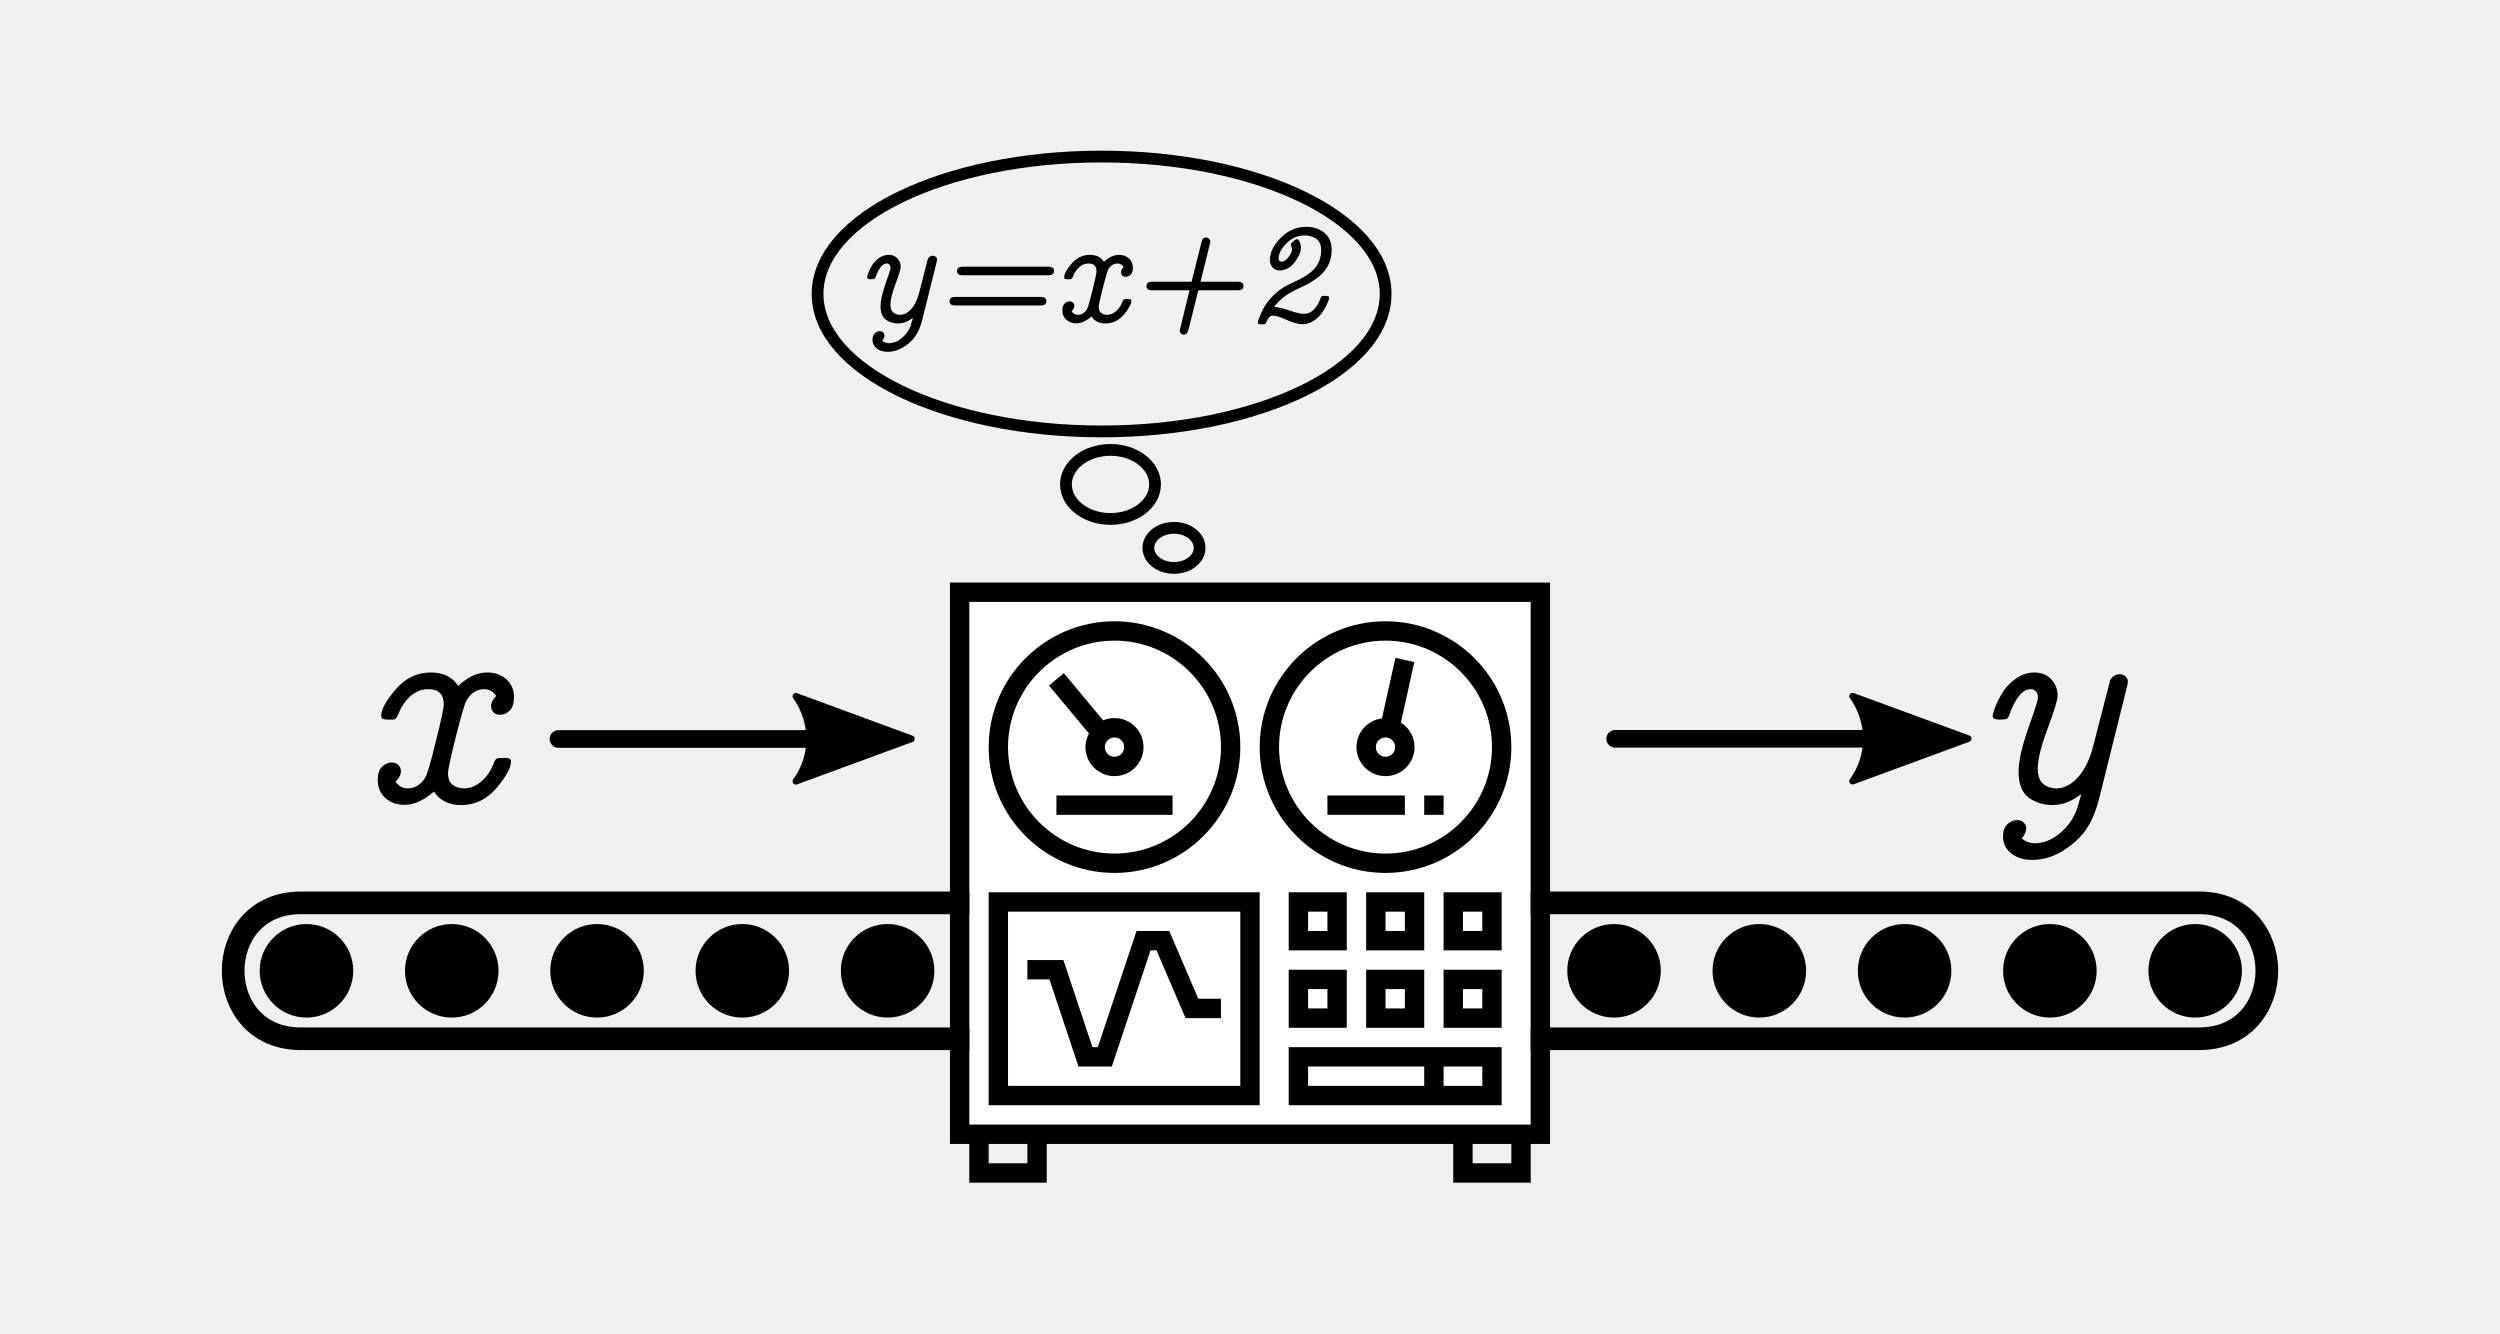
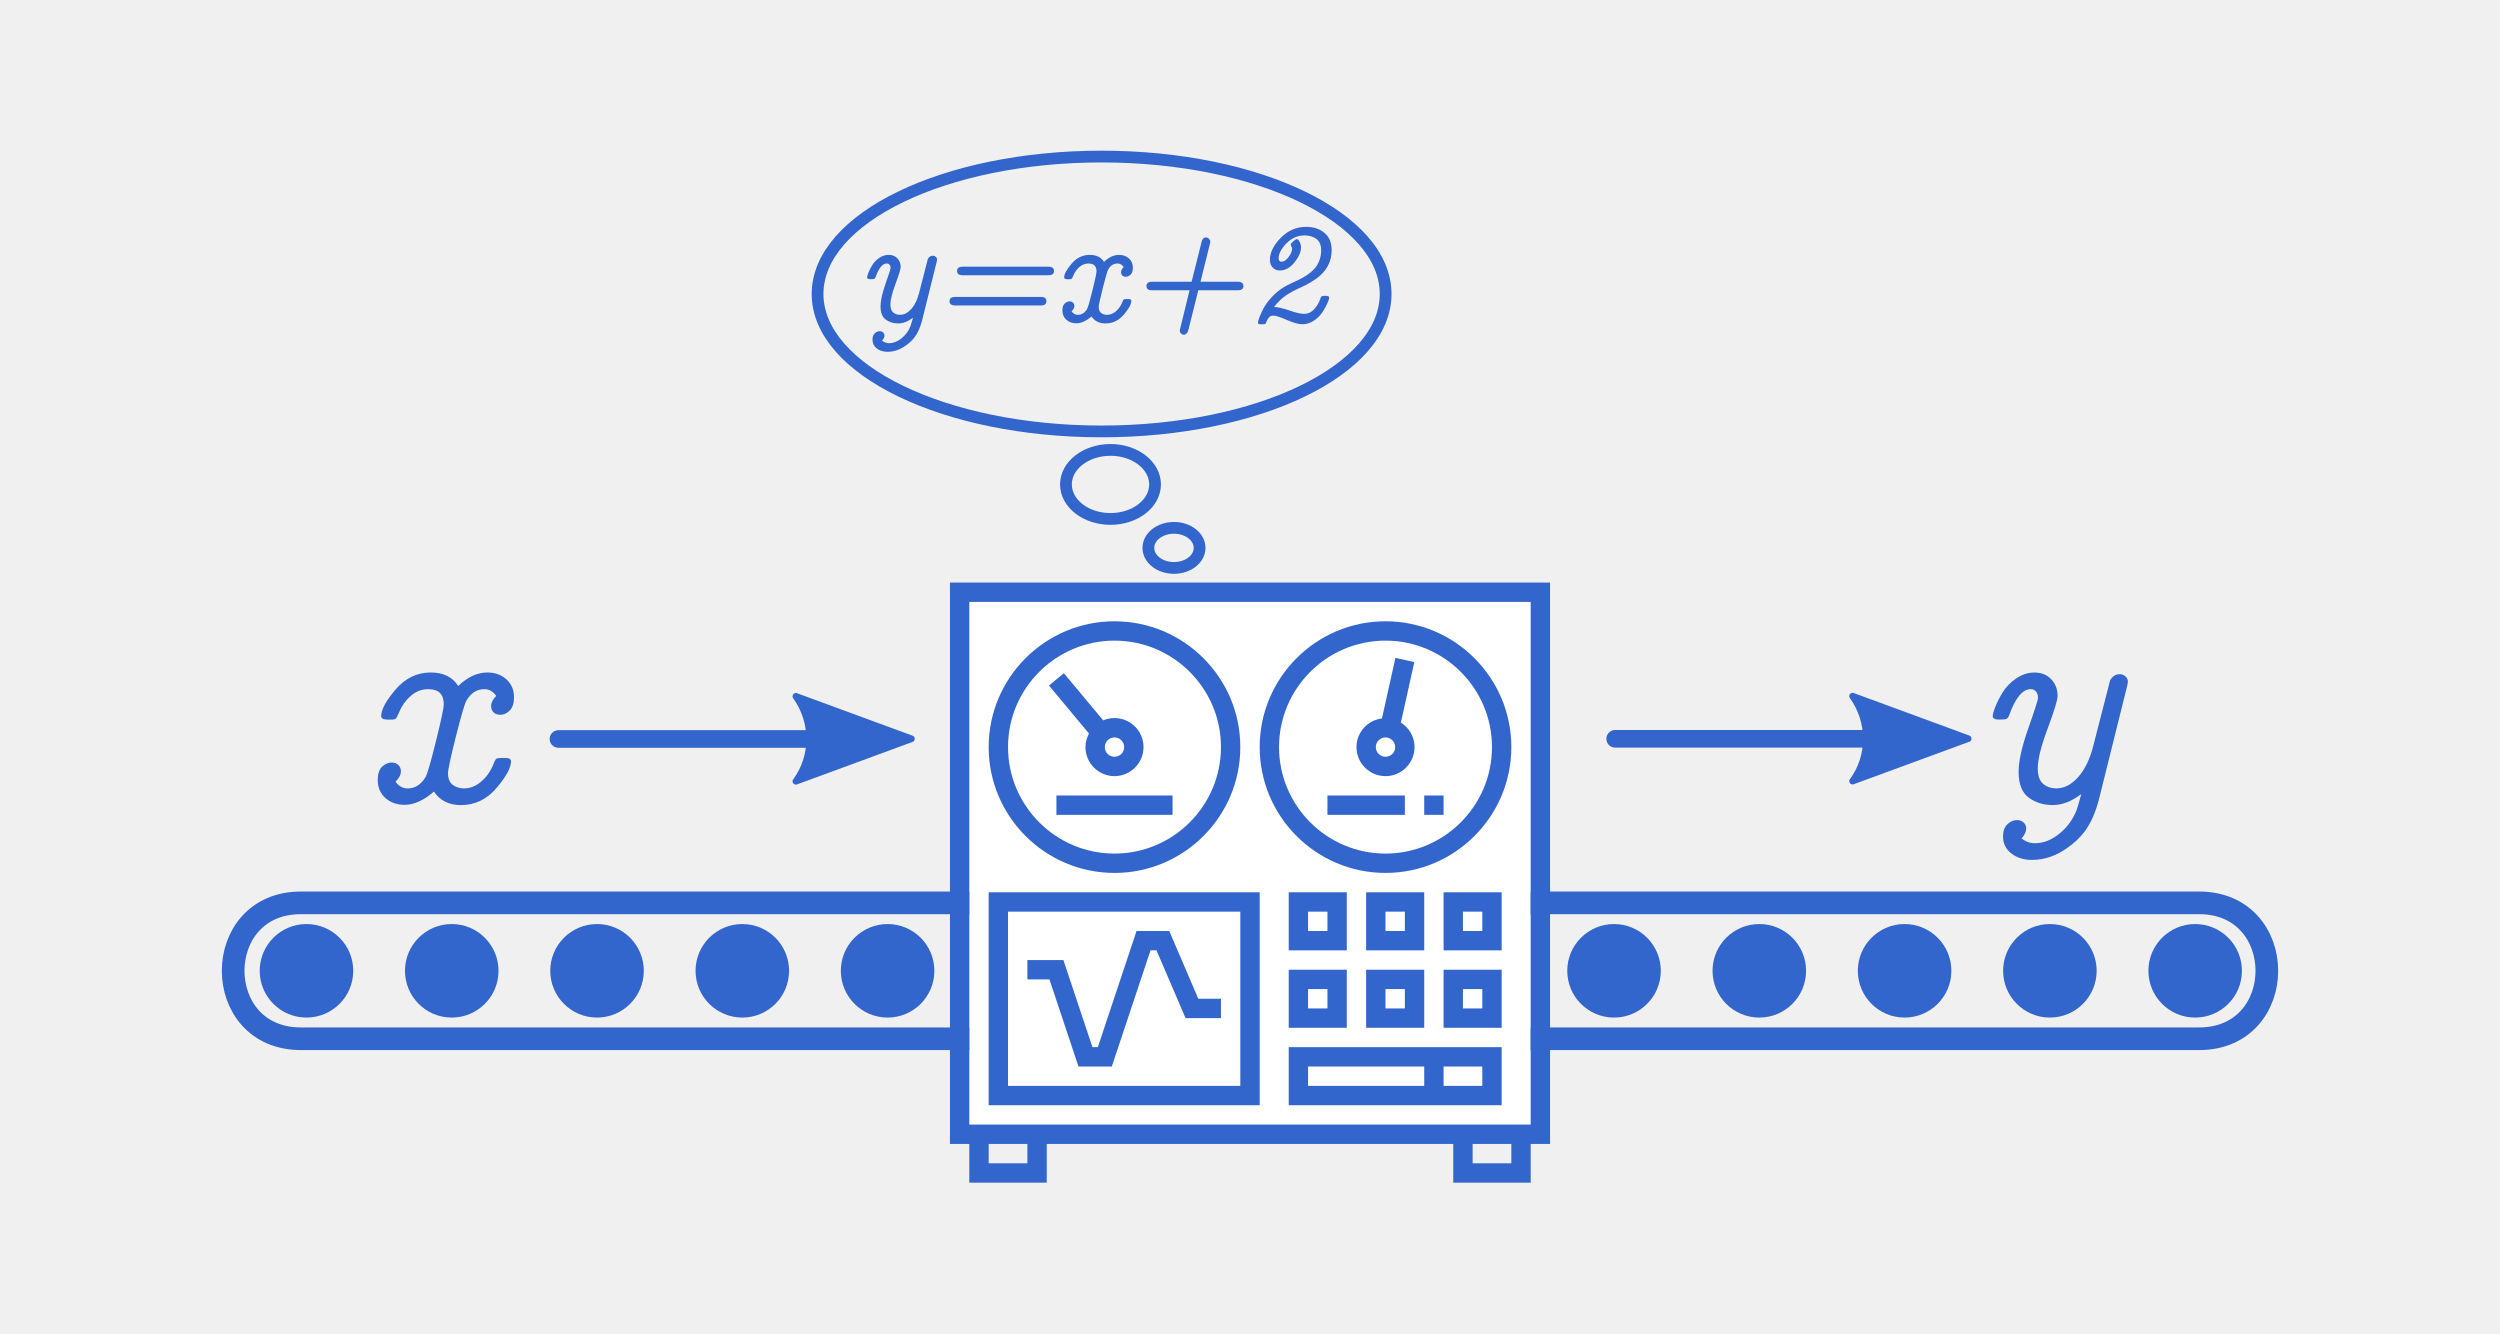
<svg xmlns="http://www.w3.org/2000/svg" width="150mm" height="80mm" viewBox="0 0 150 80" version="1.1" id="svg8">
  <defs id="defs2">
    <marker orient="auto" refY="0" refX="0" id="marker1181" style="overflow:visible">
-       <path id="path1179" style="fill:#000000;fill-opacity:1;fill-rule:evenodd;stroke:#000000;stroke-width:0.625;stroke-linejoin:round;stroke-opacity:1" d="M 8.719,4.034 -2.207,0.016 8.719,-4.002 c -1.745,2.372 -1.735,5.617 -6e-7,8.035 z" transform="scale(-0.6)" />
+       <path id="path1179" style="fill:#3366cc;fill-opacity:1;fill-rule:evenodd;stroke:#3366cc;stroke-width:0.625;stroke-linejoin:round;stroke-opacity:1" d="M 8.719,4.034 -2.207,0.016 8.719,-4.002 c -1.745,2.372 -1.735,5.617 -6e-7,8.035 z" transform="scale(-0.6)" />
    </marker>
    <marker orient="auto" refY="0" refX="0" id="Arrow2Send" style="overflow:visible">
      <path id="path896" style="fill:#000000;fill-opacity:1;fill-rule:evenodd;stroke:#000000;stroke-width:0.625;stroke-linejoin:round;stroke-opacity:1" d="M 8.719,4.034 -2.207,0.016 8.719,-4.002 c -1.745,2.372 -1.735,5.617 -6e-7,8.035 z" transform="matrix(-0.3,0,0,-0.3,0.69,0)" />
    </marker>
    <marker orient="auto" refY="0" refX="0" id="Arrow2Mend" style="overflow:visible">
      <path id="path890" style="fill:#000000;fill-opacity:1;fill-rule:evenodd;stroke:#000000;stroke-width:0.625;stroke-linejoin:round;stroke-opacity:1" d="M 8.719,4.034 -2.207,0.016 8.719,-4.002 c -1.745,2.372 -1.735,5.617 -6e-7,8.035 z" transform="scale(-0.6)" />
    </marker>
    <marker orient="auto" refY="0" refX="0" id="Arrow2Lend" style="overflow:visible">
      <path id="path884" style="fill:#000000;fill-opacity:1;fill-rule:evenodd;stroke:#000000;stroke-width:0.625;stroke-linejoin:round;stroke-opacity:1" d="M 8.719,4.034 -2.207,0.016 8.719,-4.002 c -1.745,2.372 -1.735,5.617 -6e-7,8.035 z" transform="matrix(-1.1,0,0,-1.1,-1.1,0)" />
    </marker>
    <marker orient="auto" refY="0" refX="0" id="marker1181-0" style="overflow:visible">
-       <path id="path1179-7" style="fill:#000000;fill-opacity:1;fill-rule:evenodd;stroke:#000000;stroke-width:0.625;stroke-linejoin:round;stroke-opacity:1" d="M 8.719,4.034 -2.207,0.016 8.719,-4.002 c -1.745,2.372 -1.735,5.617 -6e-7,8.035 z" transform="scale(-0.6)" />
+       <path id="path1179-7" style="fill:#3366cc;fill-opacity:1;fill-rule:evenodd;stroke:#3366cc;stroke-width:0.625;stroke-linejoin:round;stroke-opacity:1" d="M 8.719,4.034 -2.207,0.016 8.719,-4.002 c -1.745,2.372 -1.735,5.617 -6e-7,8.035 z" transform="scale(-0.6)" />
    </marker>
  </defs>
  <g id="layer1" transform="translate(-16.4179,-1.319283)">
    <g id="g4517" transform="translate(13.30971,-9.040314)">
-       <circle r="2.806" cy="68.608" cx="21.496" id="path20300" style="fill:#000000;stroke:none;stroke-width:1.058;stroke-linecap:round;stroke-miterlimit:4;stroke-dasharray:none" />
-       <circle r="2.806" cy="68.608" cx="134.818" id="path20300-9" style="fill:#000000;stroke:none;stroke-width:1.058;stroke-linecap:round;stroke-miterlimit:4;stroke-dasharray:none" />
-       <circle r="2.806" cy="68.608" cx="30.213" id="path20300-2" style="fill:#000000;stroke:none;stroke-width:1.058;stroke-linecap:round;stroke-miterlimit:4;stroke-dasharray:none" />
-       <circle r="2.806" cy="68.608" cx="38.93" id="path20300-2-3" style="fill:#000000;stroke:none;stroke-width:1.058;stroke-linecap:round;stroke-miterlimit:4;stroke-dasharray:none" />
-       <circle r="2.806" cy="68.608" cx="47.647" id="path20300-2-3-6" style="fill:#000000;stroke:none;stroke-width:1.058;stroke-linecap:round;stroke-miterlimit:4;stroke-dasharray:none" />
-       <circle r="2.806" cy="68.608" cx="56.364" id="path20300-2-3-6-6" style="fill:#000000;stroke:none;stroke-width:1.058;stroke-linecap:round;stroke-miterlimit:4;stroke-dasharray:none" />
-       <circle r="2.806" cy="68.608" cx="65.082" id="path20300-2-3-6-6-7" style="fill:#000000;stroke:none;stroke-width:1.058;stroke-linecap:round;stroke-miterlimit:4;stroke-dasharray:none" />
-       <circle r="2.806" cy="68.608" cx="73.799" id="path20300-2-3-6-6-7-7" style="fill:#000000;stroke:none;stroke-width:1.058;stroke-linecap:round;stroke-miterlimit:4;stroke-dasharray:none" />
-       <circle r="2.806" cy="68.608" cx="82.516" id="path20300-2-3-6-6-7-7-4" style="fill:#000000;stroke:none;stroke-width:1.058;stroke-linecap:round;stroke-miterlimit:4;stroke-dasharray:none" />
-       <circle r="2.806" cy="68.608" cx="126.101" id="path20300-2-3-6-6-7-7-4-6" style="fill:#000000;stroke:none;stroke-width:1.058;stroke-linecap:round;stroke-miterlimit:4;stroke-dasharray:none" />
-       <circle r="2.806" cy="68.608" cx="117.384" id="path20300-2-3-6-6-7-7-4-6-9" style="fill:#000000;stroke:none;stroke-width:1.058;stroke-linecap:round;stroke-miterlimit:4;stroke-dasharray:none" />
-       <circle r="2.806" cy="68.608" cx="108.667" id="path20300-2-3-6-6-7-7-4-6-9-6" style="fill:#000000;stroke:none;stroke-width:1.058;stroke-linecap:round;stroke-miterlimit:4;stroke-dasharray:none" />
-       <circle r="2.806" cy="68.608" cx="99.95" id="path20300-2-3-6-6-7-7-4-6-9-6-0" style="fill:#000000;stroke:none;stroke-width:1.058;stroke-linecap:round;stroke-miterlimit:4;stroke-dasharray:none" />
-       <circle r="2.806" cy="68.608" cx="91.233" id="path20300-2-3-6-6-7-7-4-6-9-6-0-9" style="fill:#000000;stroke:none;stroke-width:1.058;stroke-linecap:round;stroke-miterlimit:4;stroke-dasharray:none" />
-       <path id="path4893" d="m 21.21,64.531 c -5.484,-0.048 -5.484,8.202 0,8.154 H 135.006 c 5.484,0.048 5.484,-8.202 0,-8.154 z" style="color:#000000;font-style:normal;font-variant:normal;font-weight:normal;font-stretch:normal;font-size:medium;line-height:normal;font-family:sans-serif;font-variant-ligatures:normal;font-variant-position:normal;font-variant-caps:normal;font-variant-numeric:normal;font-variant-alternates:normal;font-feature-settings:normal;text-indent:0;text-align:start;text-decoration:none;text-decoration-line:none;text-decoration-style:solid;text-decoration-color:#000000;letter-spacing:normal;word-spacing:normal;text-transform:none;writing-mode:lr-tb;direction:ltr;text-orientation:mixed;dominant-baseline:auto;baseline-shift:baseline;text-anchor:start;white-space:normal;shape-padding:0;clip-rule:nonzero;display:inline;overflow:visible;visibility:visible;opacity:1;isolation:auto;mix-blend-mode:normal;color-interpolation:sRGB;color-interpolation-filters:linearRGB;solid-color:#000000;solid-opacity:1;vector-effect:none;fill:none;fill-opacity:1;fill-rule:nonzero;stroke:#000000;stroke-width:1.359;stroke-linecap:round;stroke-linejoin:miter;stroke-miterlimit:4;stroke-dasharray:none;stroke-dashoffset:0;stroke-opacity:1;color-rendering:auto;image-rendering:auto;shape-rendering:auto;text-rendering:auto;enable-background:accumulate" />
+       <circle r="2.806" cy="68.608" cx="21.496" id="path20300" style="fill:#3366cc;stroke:none;stroke-width:1.058;stroke-linecap:round;stroke-miterlimit:4;stroke-dasharray:none" />
+       <circle r="2.806" cy="68.608" cx="134.818" id="path20300-9" style="fill:#3366cc;stroke:none;stroke-width:1.058;stroke-linecap:round;stroke-miterlimit:4;stroke-dasharray:none" />
+       <circle r="2.806" cy="68.608" cx="30.213" id="path20300-2" style="fill:#3366cc;stroke:none;stroke-width:1.058;stroke-linecap:round;stroke-miterlimit:4;stroke-dasharray:none" />
+       <circle r="2.806" cy="68.608" cx="38.93" id="path20300-2-3" style="fill:#3366cc;stroke:none;stroke-width:1.058;stroke-linecap:round;stroke-miterlimit:4;stroke-dasharray:none" />
+       <circle r="2.806" cy="68.608" cx="47.647" id="path20300-2-3-6" style="fill:#3366cc;stroke:none;stroke-width:1.058;stroke-linecap:round;stroke-miterlimit:4;stroke-dasharray:none" />
+       <circle r="2.806" cy="68.608" cx="56.364" id="path20300-2-3-6-6" style="fill:#3366cc;stroke:none;stroke-width:1.058;stroke-linecap:round;stroke-miterlimit:4;stroke-dasharray:none" />
+       <circle r="2.806" cy="68.608" cx="65.082" id="path20300-2-3-6-6-7" style="fill:#3366cc;stroke:none;stroke-width:1.058;stroke-linecap:round;stroke-miterlimit:4;stroke-dasharray:none" />
+       <circle r="2.806" cy="68.608" cx="73.799" id="path20300-2-3-6-6-7-7" style="fill:#3366cc;stroke:none;stroke-width:1.058;stroke-linecap:round;stroke-miterlimit:4;stroke-dasharray:none" />
+       <circle r="2.806" cy="68.608" cx="82.516" id="path20300-2-3-6-6-7-7-4" style="fill:#3366cc;stroke:none;stroke-width:1.058;stroke-linecap:round;stroke-miterlimit:4;stroke-dasharray:none" />
+       <circle r="2.806" cy="68.608" cx="126.101" id="path20300-2-3-6-6-7-7-4-6" style="fill:#3366cc;stroke:none;stroke-width:1.058;stroke-linecap:round;stroke-miterlimit:4;stroke-dasharray:none" />
+       <circle r="2.806" cy="68.608" cx="117.384" id="path20300-2-3-6-6-7-7-4-6-9" style="fill:#3366cc;stroke:none;stroke-width:1.058;stroke-linecap:round;stroke-miterlimit:4;stroke-dasharray:none" />
+       <circle r="2.806" cy="68.608" cx="108.667" id="path20300-2-3-6-6-7-7-4-6-9-6" style="fill:#3366cc;stroke:none;stroke-width:1.058;stroke-linecap:round;stroke-miterlimit:4;stroke-dasharray:none" />
+       <circle r="2.806" cy="68.608" cx="99.95" id="path20300-2-3-6-6-7-7-4-6-9-6-0" style="fill:#3366cc;stroke:none;stroke-width:1.058;stroke-linecap:round;stroke-miterlimit:4;stroke-dasharray:none" />
+       <circle r="2.806" cy="68.608" cx="91.233" id="path20300-2-3-6-6-7-7-4-6-9-6-0-9" style="fill:#3366cc;stroke:none;stroke-width:1.058;stroke-linecap:round;stroke-miterlimit:4;stroke-dasharray:none" />
+       <path id="path4893" d="m 21.21,64.531 c -5.484,-0.048 -5.484,8.202 0,8.154 H 135.006 c 5.484,0.048 5.484,-8.202 0,-8.154 z" style="color:#000000;font-style:normal;font-variant:normal;font-weight:normal;font-stretch:normal;font-size:medium;line-height:normal;font-family:sans-serif;font-variant-ligatures:normal;font-variant-position:normal;font-variant-caps:normal;font-variant-numeric:normal;font-variant-alternates:normal;font-feature-settings:normal;text-indent:0;text-align:start;text-decoration:none;text-decoration-line:none;text-decoration-style:solid;text-decoration-color:#000000;letter-spacing:normal;word-spacing:normal;text-transform:none;writing-mode:lr-tb;direction:ltr;text-orientation:mixed;dominant-baseline:auto;baseline-shift:baseline;text-anchor:start;white-space:normal;shape-padding:0;clip-rule:nonzero;display:inline;overflow:visible;visibility:visible;opacity:1;isolation:auto;mix-blend-mode:normal;color-interpolation:sRGB;color-interpolation-filters:linearRGB;solid-color:#000000;solid-opacity:1;vector-effect:none;fill:none;fill-opacity:1;fill-rule:nonzero;stroke:#3366cc;stroke-width:1.359;stroke-linecap:round;stroke-linejoin:miter;stroke-miterlimit:4;stroke-dasharray:none;stroke-dashoffset:0;stroke-opacity:1;color-rendering:auto;image-rendering:auto;shape-rendering:auto;text-rendering:auto;enable-background:accumulate" />
      <g id="g4789" style="fill:#000000" transform="matrix(0.580744,0,0,0.580744,59.52438,44.73241)">
        <rect y="3" x="3" height="54" width="58" id="rect4897" style="fill:#ffffff;stroke:none;stroke-width:2.945;stroke-linecap:round;stroke-miterlimit:4;stroke-dasharray:none" />
-         <path d="M 63,1 H 1 v 58 h 2 v 4 h 8 v -4 h 42 v 4 h 8 v -4 h 2 z M 9,61 H 5 v -2 h 4 z m 50,0 h -4 v -2 h 4 z m 2,-4 H 3 V 3 h 58 z" id="path4755" />
-         <path d="M 18,31 C 25.168,31 31,25.168 31,18 31,10.832 25.168,5 18,5 10.832,5 5,10.832 5,18 5,25.168 10.832,31 18,31 Z M 18,7 c 6.065,0 11,4.935 11,11 0,6.065 -4.935,11 -11,11 C 11.935,29 7,24.065 7,18 7,11.935 11.935,7 18,7 Z" id="path4757" />
-         <path d="m 15,18 c 0,1.654 1.346,3 3,3 1.654,0 3,-1.346 3,-3 0,-1.654 -1.346,-3 -3,-3 -0.414,0 -0.808,0.084 -1.168,0.237 l -4.064,-4.877 -1.537,1.28 4.132,4.959 C 15.139,17.019 15,17.491 15,18 Z m 4,0 c 0,0.551 -0.448,1 -1,1 -0.552,0 -1,-0.449 -1,-1 0,-0.551 0.448,-1 1,-1 0.552,0 1,0.449 1,1 z" id="path4759" />
-         <rect x="12" y="23" width="12" height="2" id="rect4761" />
-         <path d="M 46,31 C 53.168,31 59,25.168 59,18 59,10.832 53.168,5 46,5 38.832,5 33,10.832 33,18 c 0,7.168 5.832,13 13,13 z M 46,7 c 6.065,0 11,4.935 11,11 0,6.065 -4.935,11 -11,11 C 39.935,29 35,24.065 35,18 35,11.935 39.935,7 46,7 Z" id="path4763" />
-         <path d="m 46,21 c 1.654,0 3,-1.346 3,-3 0,-1.07 -0.567,-2.004 -1.412,-2.535 l 1.389,-6.248 -1.953,-0.434 -1.39,6.254 C 44.154,15.22 43,16.471 43,18 c 0,1.654 1.346,3 3,3 z m 0,-4 c 0.552,0 1,0.449 1,1 0,0.551 -0.448,1 -1,1 -0.552,0 -1,-0.449 -1,-1 0,-0.551 0.448,-1 1,-1 z" id="path4765" />
-         <rect x="50" y="23" width="2" height="2" id="rect4767" />
-         <rect x="40" y="23" width="8" height="2" id="rect4769" />
-         <path d="M 33,33 H 5 V 55 H 33 Z M 31,53 H 7 V 35 h 24 z" id="path4771" />
-         <polygon points="16.279,49 15.721,49 12.721,40 9,40 9,42 11.279,42 14.279,51 17.721,51 21.721,39 22.341,39 25.341,46 29,46 29,44 26.659,44 23.659,37 20.279,37 " id="polygon4773" />
-         <path d="m 42,33 h -6 v 6 h 6 z m -2,4 h -2 v -2 h 2 z" id="path4775" />
-         <path d="m 50,33 h -6 v 6 h 6 z m -2,4 h -2 v -2 h 2 z" id="path4777" />
-         <path d="m 52,39 h 6 v -6 h -6 z m 2,-4 h 2 v 2 h -2 z" id="path4779" />
-         <path d="m 36,47 h 6 v -6 h -6 z m 2,-4 h 2 v 2 h -2 z" id="path4781" />
-         <path d="m 44,47 h 6 v -6 h -6 z m 2,-4 h 2 v 2 h -2 z" id="path4783" />
-         <path d="m 52,47 h 6 v -6 h -6 z m 2,-4 h 2 v 2 h -2 z" id="path4785" />
-         <path d="M 36,55 H 58 V 49 H 36 Z m 20,-2 h -4 v -2 h 4 z M 38,51 h 12 v 2 H 38 Z" id="path4787" />
+         <path d="M 63,1 H 1 v 58 h 2 v 4 h 8 v -4 h 42 v 4 h 8 v -4 h 2 z M 9,61 H 5 v -2 h 4 z m 50,0 h -4 v -2 h 4 z m 2,-4 H 3 V 3 h 58 z" id="path4755" style="fill:#3366cc" />
+         <path d="M 18,31 C 25.168,31 31,25.168 31,18 31,10.832 25.168,5 18,5 10.832,5 5,10.832 5,18 5,25.168 10.832,31 18,31 Z M 18,7 c 6.065,0 11,4.935 11,11 0,6.065 -4.935,11 -11,11 C 11.935,29 7,24.065 7,18 7,11.935 11.935,7 18,7 Z" id="path4757" style="fill:#3366cc" />
+         <path d="m 15,18 c 0,1.654 1.346,3 3,3 1.654,0 3,-1.346 3,-3 0,-1.654 -1.346,-3 -3,-3 -0.414,0 -0.808,0.084 -1.168,0.237 l -4.064,-4.877 -1.537,1.28 4.132,4.959 C 15.139,17.019 15,17.491 15,18 Z m 4,0 c 0,0.551 -0.448,1 -1,1 -0.552,0 -1,-0.449 -1,-1 0,-0.551 0.448,-1 1,-1 0.552,0 1,0.449 1,1 z" id="path4759" style="fill:#3366cc" />
+         <rect x="12" y="23" width="12" height="2" id="rect4761" style="fill:#3366cc" />
+         <path d="M 46,31 C 53.168,31 59,25.168 59,18 59,10.832 53.168,5 46,5 38.832,5 33,10.832 33,18 c 0,7.168 5.832,13 13,13 z M 46,7 c 6.065,0 11,4.935 11,11 0,6.065 -4.935,11 -11,11 C 39.935,29 35,24.065 35,18 35,11.935 39.935,7 46,7 Z" id="path4763" style="fill:#3366cc" />
+         <path d="m 46,21 c 1.654,0 3,-1.346 3,-3 0,-1.07 -0.567,-2.004 -1.412,-2.535 l 1.389,-6.248 -1.953,-0.434 -1.39,6.254 C 44.154,15.22 43,16.471 43,18 c 0,1.654 1.346,3 3,3 z m 0,-4 c 0.552,0 1,0.449 1,1 0,0.551 -0.448,1 -1,1 -0.552,0 -1,-0.449 -1,-1 0,-0.551 0.448,-1 1,-1 z" id="path4765" style="fill:#3366cc" />
+         <rect x="50" y="23" width="2" height="2" id="rect4767" style="fill:#3366cc" />
+         <rect x="40" y="23" width="8" height="2" id="rect4769" style="fill:#3366cc" />
+         <path d="M 33,33 H 5 V 55 H 33 Z M 31,53 H 7 V 35 h 24 z" id="path4771" style="fill:#3366cc" />
+         <polygon points="16.279,49 15.721,49 12.721,40 9,40 9,42 11.279,42 14.279,51 17.721,51 21.721,39 22.341,39 25.341,46 29,46 29,44 26.659,44 23.659,37 20.279,37 " id="polygon4773" style="fill:#3366cc" />
+         <path d="m 42,33 h -6 v 6 h 6 z m -2,4 h -2 v -2 h 2 z" id="path4775" style="fill:#3366cc" />
+         <path d="m 50,33 h -6 v 6 h 6 z m -2,4 h -2 v -2 h 2 z" id="path4777" style="fill:#3366cc" />
+         <path d="m 52,39 h 6 v -6 h -6 z m 2,-4 h 2 v 2 h -2 z" id="path4779" style="fill:#3366cc" />
+         <path d="m 36,47 h 6 v -6 h -6 z m 2,-4 h 2 v 2 h -2 z" id="path4781" style="fill:#3366cc" />
+         <path d="m 44,47 h 6 v -6 h -6 z m 2,-4 h 2 v 2 h -2 z" id="path4783" style="fill:#3366cc" />
+         <path d="m 52,47 h 6 v -6 h -6 z m 2,-4 h 2 v 2 h -2 z" id="path4785" style="fill:#3366cc" />
+         <path d="M 36,55 H 58 V 49 H 36 Z m 20,-2 h -4 v -2 h 4 z M 38,51 h 12 v 2 H 38 Z" id="path4787" style="fill:#3366cc" />
      </g>
      <g id="text4901" style="font-style:italic;font-variant:normal;font-weight:normal;font-stretch:normal;font-size:16.933px;line-height:1.25;font-family:'CMU Concrete';-inkscape-font-specification:'CMU Concrete Italic';letter-spacing:0px;word-spacing:0px;fill:#000000;fill-opacity:1;stroke:none;stroke-width:0.265" aria-label="x">
-         <path id="path891" style="font-style:italic;font-variant:normal;font-weight:normal;font-stretch:normal;font-size:16.933px;font-family:'CMU Concrete';-inkscape-font-specification:'CMU Concrete Italic';stroke-width:0.265" d="m 25.773,57.16 q 0,-0.546 0.256,-0.794 0.265,-0.256 0.587,-0.256 0.24,0 0.389,0.149 0.157,0.141 0.157,0.38 0,0.306 -0.322,0.62 0.289,0.405 0.728,0.405 0.661,0 1.067,-0.67 0.165,-0.273 0.628,-2.158 0.471,-1.893 0.471,-2.216 0,-0.91 -0.926,-0.91 -0.008,0 -0.017,0 -0.579,0 -1.05,0.413 -0.463,0.413 -0.695,0.992 -0.116,0.289 -0.19,0.356 -0.066,0.066 -0.24,0.066 h -0.232 q -0.405,0 -0.405,-0.207 0,-0.595 0.868,-1.604 0.868,-1.017 2.108,-1.017 1.133,0 1.645,0.81 0.843,-0.81 1.745,-0.81 0.695,0 1.149,0.413 0.455,0.413 0.455,1.075 0,0.546 -0.265,0.802 -0.256,0.248 -0.562,0.248 -0.24,0 -0.397,-0.141 -0.149,-0.149 -0.149,-0.372 0,-0.322 0.306,-0.62 -0.289,-0.405 -0.711,-0.405 -0.678,0 -1.083,0.695 -0.149,0.273 -0.628,2.15 -0.471,1.877 -0.471,2.199 0,0.488 0.289,0.703 0.289,0.207 0.678,0.207 0.562,0 1.058,-0.438 0.496,-0.438 0.752,-1.149 0.066,-0.165 0.141,-0.198 0.074,-0.041 0.364,-0.041 h 0.174 q 0.322,0 0.322,0.207 0,0.579 -0.876,1.604 -0.868,1.017 -2.125,1.017 -1.083,0 -1.621,-0.81 -0.918,0.794 -1.761,0.794 -0.695,0 -1.158,-0.413 Q 25.773,57.822 25.773,57.16 Z" />
+         <path id="path891" style="font-style:italic;font-variant:normal;font-weight:normal;font-stretch:normal;font-size:16.933px;font-family:'CMU Concrete';-inkscape-font-specification:'CMU Concrete Italic';stroke-width:0.265;fill:#3366cc" d="m 25.773,57.16 q 0,-0.546 0.256,-0.794 0.265,-0.256 0.587,-0.256 0.24,0 0.389,0.149 0.157,0.141 0.157,0.38 0,0.306 -0.322,0.62 0.289,0.405 0.728,0.405 0.661,0 1.067,-0.67 0.165,-0.273 0.628,-2.158 0.471,-1.893 0.471,-2.216 0,-0.91 -0.926,-0.91 -0.008,0 -0.017,0 -0.579,0 -1.05,0.413 -0.463,0.413 -0.695,0.992 -0.116,0.289 -0.19,0.356 -0.066,0.066 -0.24,0.066 h -0.232 q -0.405,0 -0.405,-0.207 0,-0.595 0.868,-1.604 0.868,-1.017 2.108,-1.017 1.133,0 1.645,0.81 0.843,-0.81 1.745,-0.81 0.695,0 1.149,0.413 0.455,0.413 0.455,1.075 0,0.546 -0.265,0.802 -0.256,0.248 -0.562,0.248 -0.24,0 -0.397,-0.141 -0.149,-0.149 -0.149,-0.372 0,-0.322 0.306,-0.62 -0.289,-0.405 -0.711,-0.405 -0.678,0 -1.083,0.695 -0.149,0.273 -0.628,2.15 -0.471,1.877 -0.471,2.199 0,0.488 0.289,0.703 0.289,0.207 0.678,0.207 0.562,0 1.058,-0.438 0.496,-0.438 0.752,-1.149 0.066,-0.165 0.141,-0.198 0.074,-0.041 0.364,-0.041 h 0.174 q 0.322,0 0.322,0.207 0,0.579 -0.876,1.604 -0.868,1.017 -2.125,1.017 -1.083,0 -1.621,-0.81 -0.918,0.794 -1.761,0.794 -0.695,0 -1.158,-0.413 Q 25.773,57.822 25.773,57.16 Z" />
      </g>
-       <path id="path861" d="M 36.616,54.698 H 56.394" style="fill:none;stroke:#000000;stroke-width:1.058;stroke-linecap:round;stroke-linejoin:miter;stroke-miterlimit:4;stroke-dasharray:none;stroke-opacity:1;marker-end:url(#marker1181)" />
+       <path id="path861" d="M 36.616,54.698 H 56.394" style="fill:none;stroke:#3366cc;stroke-width:1.058;stroke-linecap:round;stroke-linejoin:miter;stroke-miterlimit:4;stroke-dasharray:none;stroke-opacity:1;marker-end:url(#marker1181)" />
      <g id="text4901-2" style="font-style:italic;font-variant:normal;font-weight:normal;font-stretch:normal;font-size:16.933px;line-height:1.25;font-family:'CMU Concrete';-inkscape-font-specification:'CMU Concrete Italic';letter-spacing:0px;word-spacing:0px;fill:#000000;fill-opacity:1;stroke:none;stroke-width:0.265" aria-label="y">
-         <path id="path875" style="font-style:italic;font-variant:normal;font-weight:normal;font-stretch:normal;font-size:16.933px;font-family:'CMU Concrete';-inkscape-font-specification:'CMU Concrete Italic';stroke-width:0.265" d="m 122.67,53.332 q 0,-0.165 0.157,-0.562 0.157,-0.405 0.446,-0.876 0.289,-0.471 0.802,-0.827 0.521,-0.356 1.1,-0.356 0.628,0 1.009,0.405 0.38,0.405 0.38,1 0,0.356 -0.595,1.951 -0.595,1.587 -0.595,2.398 0,0.661 0.331,0.934 0.331,0.265 0.785,0.265 0.695,0 1.306,-0.678 0.612,-0.686 0.918,-1.91 0.984,-3.861 1,-3.894 0.207,-0.372 0.587,-0.372 0.19,0 0.331,0.132 0.149,0.124 0.149,0.322 0,0.099 -0.091,0.446 l -1.621,6.515 q -0.322,1.29 -0.901,2.051 -0.422,0.546 -1.034,0.967 -1,0.711 -2.1,0.711 -0.761,0 -1.257,-0.397 -0.488,-0.389 -0.488,-1.009 0,-0.488 0.265,-0.736 0.265,-0.248 0.571,-0.248 0.24,0 0.397,0.141 0.157,0.149 0.157,0.364 0,0.289 -0.273,0.595 0.356,0.289 0.802,0.289 0.744,0 1.439,-0.554 0.695,-0.546 1.05,-1.414 0.066,-0.165 0.289,-0.984 -0.86,0.661 -1.712,0.661 -0.852,0 -1.455,-0.455 -0.595,-0.455 -0.595,-1.538 0,-0.951 0.579,-2.604 0.587,-1.662 0.587,-1.836 0,-0.24 -0.124,-0.38 -0.124,-0.141 -0.314,-0.141 -0.728,0 -1.29,1.554 -0.066,0.19 -0.165,0.232 -0.099,0.041 -0.438,0.041 -0.389,0 -0.389,-0.207 z" />
+         <path id="path875" style="font-style:italic;font-variant:normal;font-weight:normal;font-stretch:normal;font-size:16.933px;font-family:'CMU Concrete';-inkscape-font-specification:'CMU Concrete Italic';stroke-width:0.265;fill:#3366cc" d="m 122.67,53.332 q 0,-0.165 0.157,-0.562 0.157,-0.405 0.446,-0.876 0.289,-0.471 0.802,-0.827 0.521,-0.356 1.1,-0.356 0.628,0 1.009,0.405 0.38,0.405 0.38,1 0,0.356 -0.595,1.951 -0.595,1.587 -0.595,2.398 0,0.661 0.331,0.934 0.331,0.265 0.785,0.265 0.695,0 1.306,-0.678 0.612,-0.686 0.918,-1.91 0.984,-3.861 1,-3.894 0.207,-0.372 0.587,-0.372 0.19,0 0.331,0.132 0.149,0.124 0.149,0.322 0,0.099 -0.091,0.446 l -1.621,6.515 q -0.322,1.29 -0.901,2.051 -0.422,0.546 -1.034,0.967 -1,0.711 -2.1,0.711 -0.761,0 -1.257,-0.397 -0.488,-0.389 -0.488,-1.009 0,-0.488 0.265,-0.736 0.265,-0.248 0.571,-0.248 0.24,0 0.397,0.141 0.157,0.149 0.157,0.364 0,0.289 -0.273,0.595 0.356,0.289 0.802,0.289 0.744,0 1.439,-0.554 0.695,-0.546 1.05,-1.414 0.066,-0.165 0.289,-0.984 -0.86,0.661 -1.712,0.661 -0.852,0 -1.455,-0.455 -0.595,-0.455 -0.595,-1.538 0,-0.951 0.579,-2.604 0.587,-1.662 0.587,-1.836 0,-0.24 -0.124,-0.38 -0.124,-0.141 -0.314,-0.141 -0.728,0 -1.29,1.554 -0.066,0.19 -0.165,0.232 -0.099,0.041 -0.438,0.041 -0.389,0 -0.389,-0.207 z" />
      </g>
-       <path id="path861-9" d="m 100.019,54.688 h 19.778" style="fill:none;stroke:#000000;stroke-width:1.058;stroke-linecap:round;stroke-linejoin:miter;stroke-miterlimit:4;stroke-dasharray:none;stroke-opacity:1;marker-end:url(#marker1181-0)" />
-       <ellipse ry="1.203" rx="1.537" cy="43.233" cx="73.547" id="path20873" style="fill:none;stroke:#000000;stroke-width:0.706;stroke-linecap:round;stroke-miterlimit:4;stroke-dasharray:none" />
-       <ellipse ry="8.246" rx="17.042" cy="27.999" cx="69.204" id="path20875" style="fill:none;stroke:#000000;stroke-width:0.706;stroke-linecap:round;stroke-miterlimit:4;stroke-dasharray:none" />
-       <ellipse ry="2.071" rx="2.673" cy="39.425" cx="69.738" id="path20875-8" style="fill:none;stroke:#000000;stroke-width:0.706;stroke-linecap:round;stroke-miterlimit:4;stroke-dasharray:none" />
+       <path id="path861-9" d="m 100.019,54.688 h 19.778" style="fill:none;stroke:#3366cc;stroke-width:1.058;stroke-linecap:round;stroke-linejoin:miter;stroke-miterlimit:4;stroke-dasharray:none;stroke-opacity:1;marker-end:url(#marker1181-0)" />
+       <ellipse ry="1.203" rx="1.537" cy="43.233" cx="73.547" id="path20873" style="fill:none;stroke:#3366cc;stroke-width:0.706;stroke-linecap:round;stroke-miterlimit:4;stroke-dasharray:none" />
+       <ellipse ry="8.246" rx="17.042" cy="27.999" cx="69.204" id="path20875" style="fill:none;stroke:#3366cc;stroke-width:0.706;stroke-linecap:round;stroke-miterlimit:4;stroke-dasharray:none" />
+       <ellipse ry="2.071" rx="2.673" cy="39.425" cx="69.738" id="path20875-8" style="fill:none;stroke:#3366cc;stroke-width:0.706;stroke-linecap:round;stroke-miterlimit:4;stroke-dasharray:none" />
      <g id="text4901-2-4" style="font-style:italic;font-variant:normal;font-weight:normal;font-stretch:normal;font-size:8.76px;line-height:1.25;font-family:'CMU Concrete';-inkscape-font-specification:'CMU Concrete Italic';text-align:center;letter-spacing:0px;word-spacing:0px;text-anchor:middle;fill:#000000;fill-opacity:1;stroke:none;stroke-width:0.235" aria-label="y=x+2">
-         <path id="path878" style="font-style:italic;font-variant:normal;font-weight:normal;font-stretch:normal;font-size:8.76px;font-family:'CMU Concrete';-inkscape-font-specification:'CMU Concrete Italic';text-align:center;text-anchor:middle;stroke-width:0.235" d="m 55.134,27.007 q 0,-0.086 0.081,-0.291 0.081,-0.21 0.231,-0.453 0.15,-0.244 0.415,-0.428 0.269,-0.184 0.569,-0.184 0.325,0 0.522,0.21 0.197,0.21 0.197,0.518 0,0.184 -0.308,1.009 -0.308,0.821 -0.308,1.24 0,0.342 0.171,0.483 0.171,0.137 0.406,0.137 0.359,0 0.676,-0.351 0.317,-0.355 0.475,-0.988 0.509,-1.998 0.518,-2.015 0.107,-0.192 0.304,-0.192 0.098,0 0.171,0.068 0.077,0.064 0.077,0.167 0,0.051 -0.047,0.231 l -0.838,3.371 q -0.167,0.667 -0.466,1.061 -0.218,0.282 -0.535,0.5 -0.518,0.368 -1.086,0.368 -0.394,0 -0.65,-0.205 -0.252,-0.201 -0.252,-0.522 0,-0.252 0.137,-0.381 0.137,-0.128 0.295,-0.128 0.124,0 0.205,0.073 0.081,0.077 0.081,0.188 0,0.15 -0.141,0.308 0.184,0.15 0.415,0.15 0.385,0 0.744,-0.287 0.359,-0.282 0.543,-0.731 0.034,-0.086 0.15,-0.509 -0.445,0.342 -0.885,0.342 -0.441,0 -0.753,-0.235 -0.308,-0.235 -0.308,-0.796 0,-0.492 0.299,-1.347 0.304,-0.86 0.304,-0.95 0,-0.124 -0.064,-0.197 -0.064,-0.073 -0.163,-0.073 -0.376,0 -0.667,0.804 -0.034,0.098 -0.086,0.12 -0.051,0.021 -0.227,0.021 -0.201,0 -0.201,-0.107 z" />
-         <path id="path880" style="font-style:italic;font-variant:normal;font-weight:normal;font-stretch:normal;font-size:8.76px;font-family:'CMU Concrete';-inkscape-font-specification:'CMU Concrete Italic';text-align:center;text-anchor:middle;stroke-width:0.235" d="m 60.079,28.427 q 0,-0.201 0.218,-0.244 0.06,-0.009 0.192,-0.009 h 5.073 q 0.334,0 0.329,0.261 0,0.252 -0.329,0.252 h -5.146 q -0.338,0 -0.338,-0.261 z m 0.453,-1.805 q 0,-0.261 0.334,-0.261 h 5.142 q 0.342,0 0.342,0.261 0,0.252 -0.342,0.252 h -5.142 q -0.334,0 -0.334,-0.252 z" />
-         <path id="path882" style="font-style:italic;font-variant:normal;font-weight:normal;font-stretch:normal;font-size:8.76px;font-family:'CMU Concrete';-inkscape-font-specification:'CMU Concrete Italic';text-align:center;text-anchor:middle;stroke-width:0.235" d="m 66.85,28.988 q 0,-0.282 0.133,-0.411 0.137,-0.133 0.304,-0.133 0.124,0 0.201,0.077 0.081,0.073 0.081,0.197 0,0.158 -0.167,0.321 0.15,0.21 0.376,0.21 0.342,0 0.552,-0.346 0.086,-0.141 0.325,-1.116 0.244,-0.98 0.244,-1.146 0,-0.471 -0.479,-0.471 -0.004,0 -0.009,0 -0.299,0 -0.543,0.214 -0.24,0.214 -0.359,0.513 -0.06,0.15 -0.098,0.184 -0.034,0.034 -0.124,0.034 h -0.12 q -0.21,0 -0.21,-0.107 0,-0.308 0.449,-0.83 0.449,-0.526 1.091,-0.526 0.586,0 0.851,0.419 0.436,-0.419 0.903,-0.419 0.359,0 0.595,0.214 0.235,0.214 0.235,0.556 0,0.282 -0.137,0.415 -0.133,0.128 -0.291,0.128 -0.124,0 -0.205,-0.073 -0.077,-0.077 -0.077,-0.192 0,-0.167 0.158,-0.321 -0.15,-0.21 -0.368,-0.21 -0.351,0 -0.56,0.359 -0.077,0.141 -0.325,1.112 -0.244,0.971 -0.244,1.138 0,0.252 0.15,0.364 0.15,0.107 0.351,0.107 0.291,0 0.548,-0.227 0.257,-0.227 0.389,-0.595 0.034,-0.086 0.073,-0.103 0.038,-0.021 0.188,-0.021 h 0.09 q 0.167,0 0.167,0.107 0,0.299 -0.453,0.83 -0.449,0.526 -1.099,0.526 -0.56,0 -0.838,-0.419 -0.475,0.411 -0.911,0.411 -0.359,0 -0.599,-0.214 -0.235,-0.214 -0.235,-0.556 z" />
-         <path id="path885" style="font-style:italic;font-variant:normal;font-weight:normal;font-stretch:normal;font-size:8.76px;font-family:'CMU Concrete';-inkscape-font-specification:'CMU Concrete Italic';text-align:center;text-anchor:middle;stroke-width:0.235" d="m 71.897,27.525 q 0,-0.261 0.342,-0.261 h 2.365 q 0.026,-0.107 0.586,-2.34 0.06,-0.317 0.278,-0.317 0.107,0 0.18,0.081 0.077,0.077 0.077,0.171 0,0.06 -0.034,0.184 l -0.552,2.22 h 2.224 q 0.351,0 0.351,0.261 0,0.252 -0.334,0.252 h -2.374 l -0.577,2.314 q -0.077,0.351 -0.291,0.351 -0.098,0 -0.171,-0.073 -0.073,-0.068 -0.073,-0.188 L 74.481,27.777 H 72.231 q -0.334,0 -0.334,-0.252 z" />
-         <path id="path887" style="font-style:italic;font-variant:normal;font-weight:normal;font-stretch:normal;font-size:8.76px;font-family:'CMU Concrete';-inkscape-font-specification:'CMU Concrete Italic';text-align:center;text-anchor:middle;stroke-width:0.235" d="m 78.583,29.715 q 0,-0.077 0.081,-0.295 0.086,-0.222 0.244,-0.539 0.163,-0.321 0.492,-0.68 0.329,-0.359 0.731,-0.607 0.158,-0.098 0.441,-0.231 0.287,-0.137 0.505,-0.24 0.222,-0.107 0.475,-0.278 0.252,-0.171 0.423,-0.359 0.171,-0.188 0.287,-0.475 0.115,-0.291 0.115,-0.633 0,-0.483 -0.295,-0.689 -0.295,-0.205 -0.689,-0.205 -0.642,0 -1.104,0.483 -0.462,0.483 -0.462,0.885 0,0.21 0.167,0.21 0.218,0 0.428,-0.278 0.21,-0.282 0.21,-0.492 0,-0.06 -0.038,-0.141 -0.038,-0.086 -0.038,-0.124 0,-0.068 0.15,-0.192 0.154,-0.128 0.218,-0.128 0.086,0 0.163,0.167 0.081,0.163 0.081,0.329 0,0.411 -0.389,0.898 -0.389,0.488 -0.89,0.488 -0.261,0 -0.423,-0.18 -0.163,-0.18 -0.163,-0.462 0,-0.65 0.646,-1.313 0.65,-0.663 1.527,-0.663 0.676,0 1.104,0.364 0.428,0.359 0.428,1.035 0,1.069 -0.962,1.737 -0.385,0.269 -0.885,0.496 -0.5,0.222 -0.873,0.466 -0.372,0.244 -0.74,0.71 0.351,0.009 0.928,0.21 0.577,0.201 0.868,0.201 0.359,0 0.607,-0.269 0.252,-0.274 0.372,-0.625 0.009,-0.017 0.017,-0.047 0.009,-0.03 0.013,-0.038 0.004,-0.009 0.017,-0.03 0.017,-0.026 0.03,-0.034 0.013,-0.009 0.03,-0.017 0.017,-0.009 0.047,-0.013 0.03,-0.004 0.064,-0.004 h 0.141 q 0.175,0 0.175,0.107 0,0.103 -0.111,0.346 -0.107,0.24 -0.295,0.53 -0.188,0.287 -0.513,0.505 -0.325,0.214 -0.693,0.214 -0.325,0 -0.924,-0.257 -0.599,-0.261 -0.8,-0.261 -0.086,0 -0.124,0.009 -0.15,0.043 -0.252,0.257 -0.098,0.214 -0.115,0.231 -0.026,0.017 -0.128,0.021 h -0.115 q -0.124,0 -0.163,-0.021 -0.038,-0.017 -0.038,-0.077 z" />
+         <path id="path878" style="font-style:italic;font-variant:normal;font-weight:normal;font-stretch:normal;font-size:8.76px;font-family:'CMU Concrete';-inkscape-font-specification:'CMU Concrete Italic';text-align:center;text-anchor:middle;stroke-width:0.235;fill:#3366cc" d="m 55.134,27.007 q 0,-0.086 0.081,-0.291 0.081,-0.21 0.231,-0.453 0.15,-0.244 0.415,-0.428 0.269,-0.184 0.569,-0.184 0.325,0 0.522,0.21 0.197,0.21 0.197,0.518 0,0.184 -0.308,1.009 -0.308,0.821 -0.308,1.24 0,0.342 0.171,0.483 0.171,0.137 0.406,0.137 0.359,0 0.676,-0.351 0.317,-0.355 0.475,-0.988 0.509,-1.998 0.518,-2.015 0.107,-0.192 0.304,-0.192 0.098,0 0.171,0.068 0.077,0.064 0.077,0.167 0,0.051 -0.047,0.231 l -0.838,3.371 q -0.167,0.667 -0.466,1.061 -0.218,0.282 -0.535,0.5 -0.518,0.368 -1.086,0.368 -0.394,0 -0.65,-0.205 -0.252,-0.201 -0.252,-0.522 0,-0.252 0.137,-0.381 0.137,-0.128 0.295,-0.128 0.124,0 0.205,0.073 0.081,0.077 0.081,0.188 0,0.15 -0.141,0.308 0.184,0.15 0.415,0.15 0.385,0 0.744,-0.287 0.359,-0.282 0.543,-0.731 0.034,-0.086 0.15,-0.509 -0.445,0.342 -0.885,0.342 -0.441,0 -0.753,-0.235 -0.308,-0.235 -0.308,-0.796 0,-0.492 0.299,-1.347 0.304,-0.86 0.304,-0.95 0,-0.124 -0.064,-0.197 -0.064,-0.073 -0.163,-0.073 -0.376,0 -0.667,0.804 -0.034,0.098 -0.086,0.12 -0.051,0.021 -0.227,0.021 -0.201,0 -0.201,-0.107 z" />
+         <path id="path880" style="font-style:italic;font-variant:normal;font-weight:normal;font-stretch:normal;font-size:8.76px;font-family:'CMU Concrete';-inkscape-font-specification:'CMU Concrete Italic';text-align:center;text-anchor:middle;stroke-width:0.235;fill:#3366cc" d="m 60.079,28.427 q 0,-0.201 0.218,-0.244 0.06,-0.009 0.192,-0.009 h 5.073 q 0.334,0 0.329,0.261 0,0.252 -0.329,0.252 h -5.146 q -0.338,0 -0.338,-0.261 z m 0.453,-1.805 q 0,-0.261 0.334,-0.261 h 5.142 q 0.342,0 0.342,0.261 0,0.252 -0.342,0.252 h -5.142 q -0.334,0 -0.334,-0.252 z" />
+         <path id="path882" style="font-style:italic;font-variant:normal;font-weight:normal;font-stretch:normal;font-size:8.76px;font-family:'CMU Concrete';-inkscape-font-specification:'CMU Concrete Italic';text-align:center;text-anchor:middle;stroke-width:0.235;fill:#3366cc" d="m 66.85,28.988 q 0,-0.282 0.133,-0.411 0.137,-0.133 0.304,-0.133 0.124,0 0.201,0.077 0.081,0.073 0.081,0.197 0,0.158 -0.167,0.321 0.15,0.21 0.376,0.21 0.342,0 0.552,-0.346 0.086,-0.141 0.325,-1.116 0.244,-0.98 0.244,-1.146 0,-0.471 -0.479,-0.471 -0.004,0 -0.009,0 -0.299,0 -0.543,0.214 -0.24,0.214 -0.359,0.513 -0.06,0.15 -0.098,0.184 -0.034,0.034 -0.124,0.034 h -0.12 q -0.21,0 -0.21,-0.107 0,-0.308 0.449,-0.83 0.449,-0.526 1.091,-0.526 0.586,0 0.851,0.419 0.436,-0.419 0.903,-0.419 0.359,0 0.595,0.214 0.235,0.214 0.235,0.556 0,0.282 -0.137,0.415 -0.133,0.128 -0.291,0.128 -0.124,0 -0.205,-0.073 -0.077,-0.077 -0.077,-0.192 0,-0.167 0.158,-0.321 -0.15,-0.21 -0.368,-0.21 -0.351,0 -0.56,0.359 -0.077,0.141 -0.325,1.112 -0.244,0.971 -0.244,1.138 0,0.252 0.15,0.364 0.15,0.107 0.351,0.107 0.291,0 0.548,-0.227 0.257,-0.227 0.389,-0.595 0.034,-0.086 0.073,-0.103 0.038,-0.021 0.188,-0.021 h 0.09 q 0.167,0 0.167,0.107 0,0.299 -0.453,0.83 -0.449,0.526 -1.099,0.526 -0.56,0 -0.838,-0.419 -0.475,0.411 -0.911,0.411 -0.359,0 -0.599,-0.214 -0.235,-0.214 -0.235,-0.556 z" />
+         <path id="path885" style="font-style:italic;font-variant:normal;font-weight:normal;font-stretch:normal;font-size:8.76px;font-family:'CMU Concrete';-inkscape-font-specification:'CMU Concrete Italic';text-align:center;text-anchor:middle;stroke-width:0.235;fill:#3366cc" d="m 71.897,27.525 q 0,-0.261 0.342,-0.261 h 2.365 q 0.026,-0.107 0.586,-2.34 0.06,-0.317 0.278,-0.317 0.107,0 0.18,0.081 0.077,0.077 0.077,0.171 0,0.06 -0.034,0.184 l -0.552,2.22 h 2.224 q 0.351,0 0.351,0.261 0,0.252 -0.334,0.252 h -2.374 l -0.577,2.314 q -0.077,0.351 -0.291,0.351 -0.098,0 -0.171,-0.073 -0.073,-0.068 -0.073,-0.188 L 74.481,27.777 H 72.231 q -0.334,0 -0.334,-0.252 z" />
+         <path id="path887" style="font-style:italic;font-variant:normal;font-weight:normal;font-stretch:normal;font-size:8.76px;font-family:'CMU Concrete';-inkscape-font-specification:'CMU Concrete Italic';text-align:center;text-anchor:middle;stroke-width:0.235;fill:#3366cc" d="m 78.583,29.715 q 0,-0.077 0.081,-0.295 0.086,-0.222 0.244,-0.539 0.163,-0.321 0.492,-0.68 0.329,-0.359 0.731,-0.607 0.158,-0.098 0.441,-0.231 0.287,-0.137 0.505,-0.24 0.222,-0.107 0.475,-0.278 0.252,-0.171 0.423,-0.359 0.171,-0.188 0.287,-0.475 0.115,-0.291 0.115,-0.633 0,-0.483 -0.295,-0.689 -0.295,-0.205 -0.689,-0.205 -0.642,0 -1.104,0.483 -0.462,0.483 -0.462,0.885 0,0.21 0.167,0.21 0.218,0 0.428,-0.278 0.21,-0.282 0.21,-0.492 0,-0.06 -0.038,-0.141 -0.038,-0.086 -0.038,-0.124 0,-0.068 0.15,-0.192 0.154,-0.128 0.218,-0.128 0.086,0 0.163,0.167 0.081,0.163 0.081,0.329 0,0.411 -0.389,0.898 -0.389,0.488 -0.89,0.488 -0.261,0 -0.423,-0.18 -0.163,-0.18 -0.163,-0.462 0,-0.65 0.646,-1.313 0.65,-0.663 1.527,-0.663 0.676,0 1.104,0.364 0.428,0.359 0.428,1.035 0,1.069 -0.962,1.737 -0.385,0.269 -0.885,0.496 -0.5,0.222 -0.873,0.466 -0.372,0.244 -0.74,0.71 0.351,0.009 0.928,0.21 0.577,0.201 0.868,0.201 0.359,0 0.607,-0.269 0.252,-0.274 0.372,-0.625 0.009,-0.017 0.017,-0.047 0.009,-0.03 0.013,-0.038 0.004,-0.009 0.017,-0.03 0.017,-0.026 0.03,-0.034 0.013,-0.009 0.03,-0.017 0.017,-0.009 0.047,-0.013 0.03,-0.004 0.064,-0.004 h 0.141 q 0.175,0 0.175,0.107 0,0.103 -0.111,0.346 -0.107,0.24 -0.295,0.53 -0.188,0.287 -0.513,0.505 -0.325,0.214 -0.693,0.214 -0.325,0 -0.924,-0.257 -0.599,-0.261 -0.8,-0.261 -0.086,0 -0.124,0.009 -0.15,0.043 -0.252,0.257 -0.098,0.214 -0.115,0.231 -0.026,0.017 -0.128,0.021 h -0.115 q -0.124,0 -0.163,-0.021 -0.038,-0.017 -0.038,-0.077 z" />
      </g>
    </g>
  </g>
</svg>
